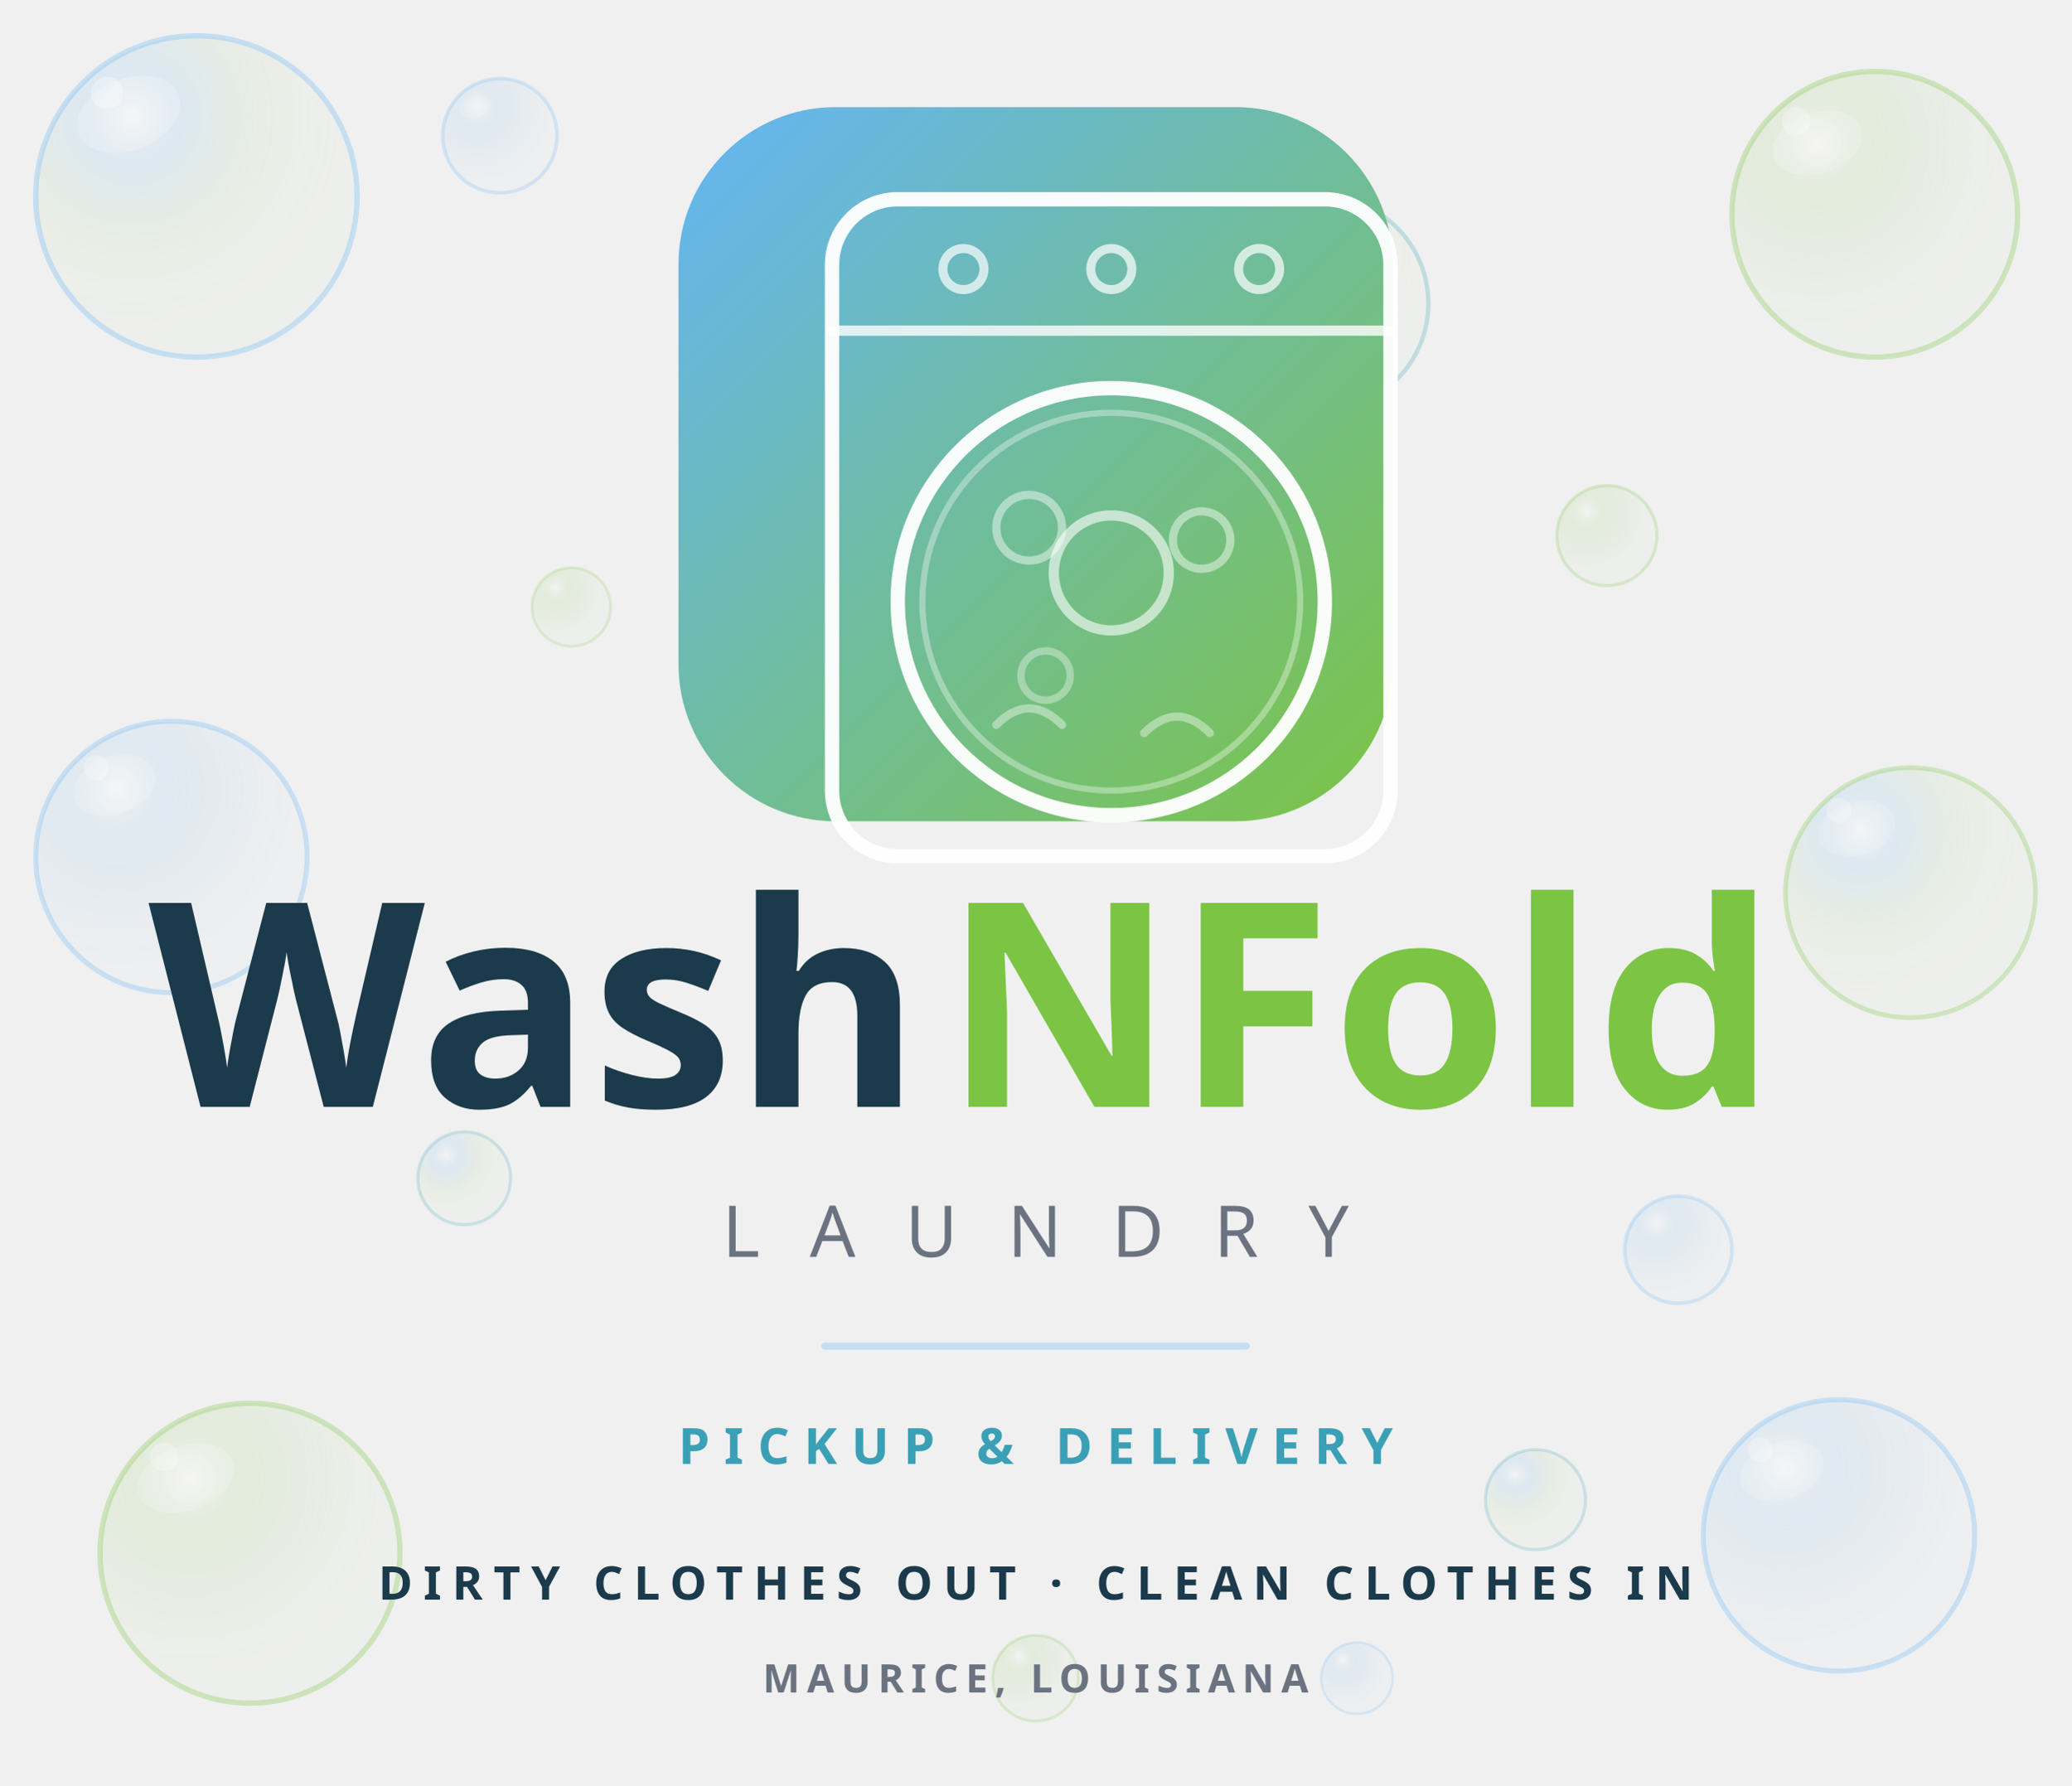
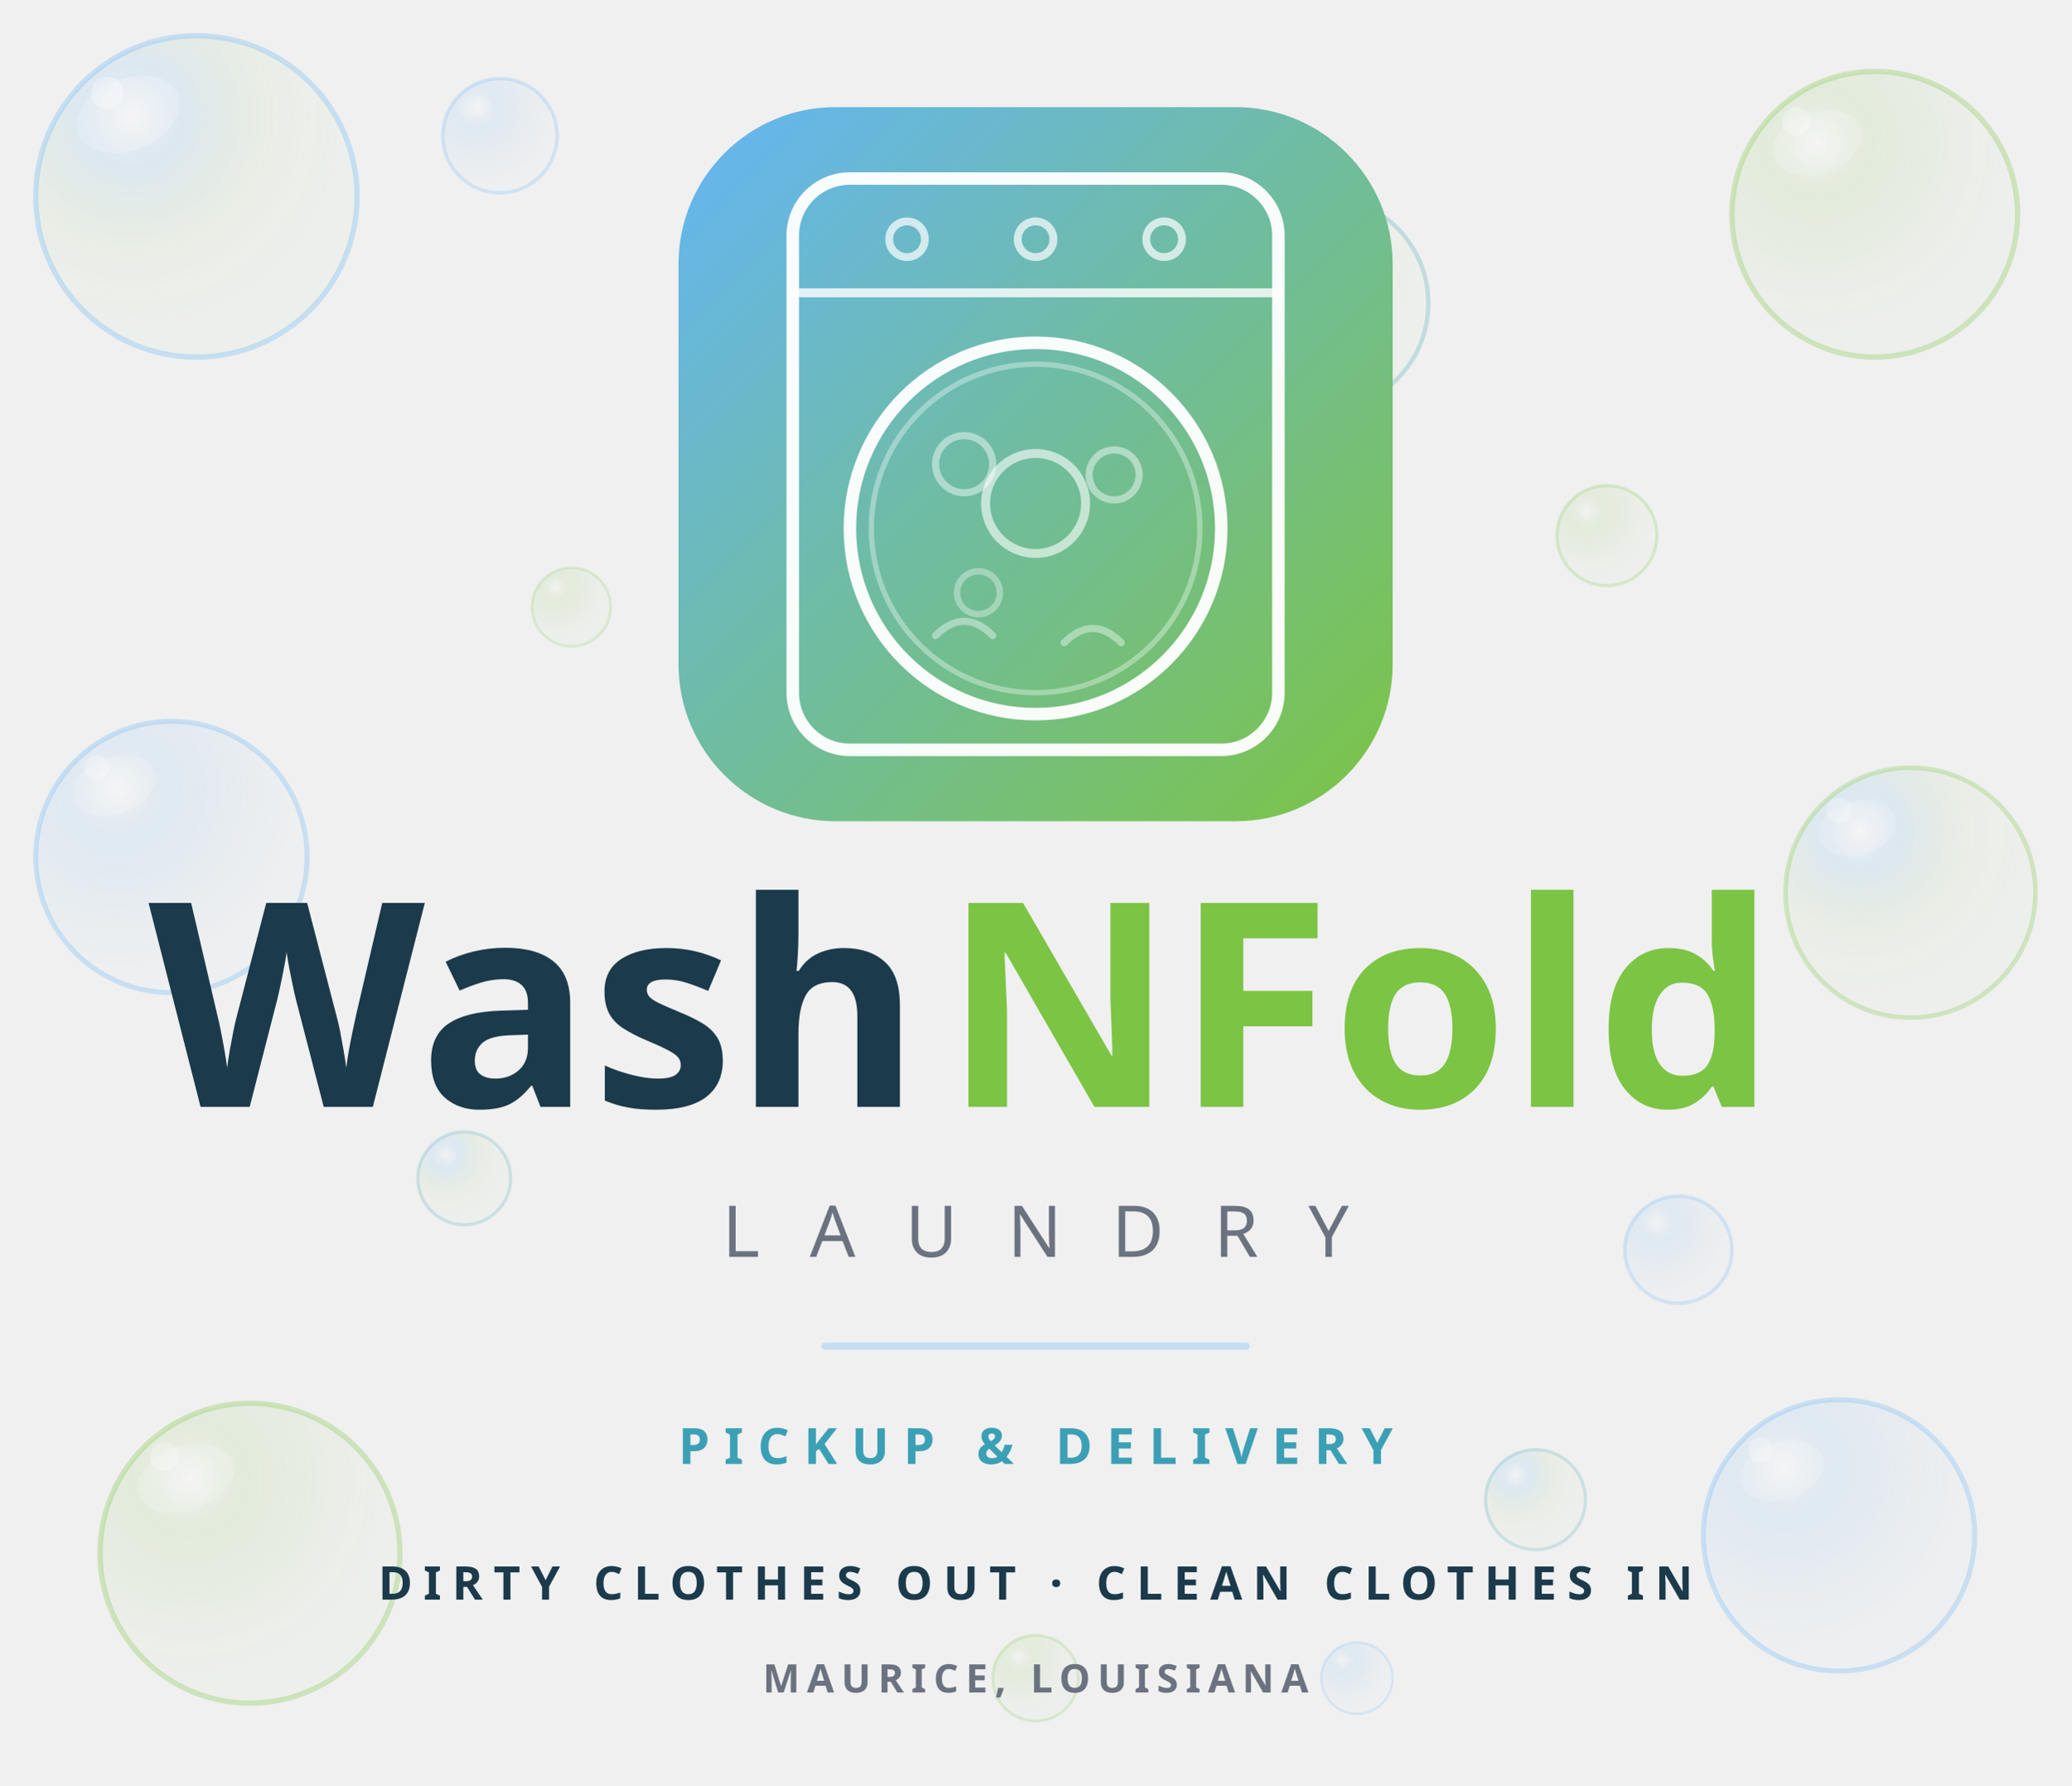
<svg xmlns="http://www.w3.org/2000/svg" viewBox="0 0 580 500" width="580" height="500">
  <defs>
    <linearGradient id="mark-bg" x1="0" y1="0" x2="1" y2="1">
      <stop offset="0%" stop-color="#64B5F6" />
      <stop offset="100%" stop-color="#7CC444" />
    </linearGradient>
    <radialGradient id="glass-a" cx="30%" cy="25%" r="65%">
      <stop offset="0%" stop-color="#FFFFFF" stop-opacity="0.22" />
      <stop offset="25%" stop-color="#64B5F6" stop-opacity="0.14" />
      <stop offset="65%" stop-color="#7CC444" stop-opacity="0.06" />
      <stop offset="100%" stop-color="#7CC444" stop-opacity="0.02" />
    </radialGradient>
    <radialGradient id="glass-b" cx="30%" cy="25%" r="65%">
      <stop offset="0%" stop-color="#FFFFFF" stop-opacity="0.2" />
      <stop offset="30%" stop-color="#64B5F6" stop-opacity="0.12" />
      <stop offset="100%" stop-color="#64B5F6" stop-opacity="0.02" />
    </radialGradient>
    <radialGradient id="glass-g" cx="30%" cy="25%" r="65%">
      <stop offset="0%" stop-color="#FFFFFF" stop-opacity="0.2" />
      <stop offset="30%" stop-color="#7CC444" stop-opacity="0.12" />
      <stop offset="100%" stop-color="#7CC444" stop-opacity="0.02" />
    </radialGradient>
  </defs>
  <circle cx="55" cy="55" r="45" fill="url(#glass-a)" stroke="#64B5F6" stroke-width="1.5" stroke-opacity="0.3" />
  <ellipse cx="36" cy="32" rx="15" ry="10" fill="#FFFFFF" opacity="0.18" transform="rotate(-22,36,32)" />
  <circle cx="30" cy="26" r="4.5" fill="#FFFFFF" opacity="0.3" />
  <circle cx="525" cy="60" r="40" fill="url(#glass-g)" stroke="#7CC444" stroke-width="1.5" stroke-opacity="0.3" />
  <ellipse cx="509" cy="40" rx="13" ry="8.5" fill="#FFFFFF" opacity="0.16" transform="rotate(-18,509,40)" />
  <circle cx="503" cy="34" r="4" fill="#FFFFFF" opacity="0.28" />
  <circle cx="48" cy="240" r="38" fill="url(#glass-b)" stroke="#64B5F6" stroke-width="1.4" stroke-opacity="0.28" />
  <ellipse cx="32" cy="220" rx="12" ry="8" fill="#FFFFFF" opacity="0.15" transform="rotate(-20,32,220)" />
  <circle cx="27" cy="215" r="3.5" fill="#FFFFFF" opacity="0.25" />
  <circle cx="535" cy="250" r="35" fill="url(#glass-a)" stroke="#7CC444" stroke-width="1.3" stroke-opacity="0.28" />
  <ellipse cx="520" cy="232" rx="11" ry="7.5" fill="#FFFFFF" opacity="0.14" transform="rotate(-15,520,232)" />
  <circle cx="515" cy="227" r="3.5" fill="#FFFFFF" opacity="0.24" />
  <circle cx="70" cy="435" r="42" fill="url(#glass-g)" stroke="#7CC444" stroke-width="1.5" stroke-opacity="0.3" />
  <ellipse cx="52" cy="414" rx="14" ry="9" fill="#FFFFFF" opacity="0.16" transform="rotate(-20,52,414)" />
  <circle cx="46" cy="408" r="4" fill="#FFFFFF" opacity="0.26" />
  <circle cx="515" cy="430" r="38" fill="url(#glass-b)" stroke="#64B5F6" stroke-width="1.4" stroke-opacity="0.28" />
  <ellipse cx="499" cy="412" rx="12" ry="8" fill="#FFFFFF" opacity="0.15" transform="rotate(-18,499,412)" />
  <circle cx="493" cy="406" r="3.5" fill="#FFFFFF" opacity="0.26" />
  <circle cx="370" cy="85" r="30" fill="url(#glass-a)" stroke="#3BA0B5" stroke-width="1.2" stroke-opacity="0.25" />
  <ellipse cx="358" cy="70" rx="10" ry="6.5" fill="#FFFFFF" opacity="0.12" transform="rotate(-18,358,70)" />
  <circle cx="353" cy="66" r="3" fill="#FFFFFF" opacity="0.22" />
  <circle cx="140" cy="38" r="16" fill="url(#glass-b)" stroke="#64B5F6" stroke-width="1" stroke-opacity="0.22" />
  <ellipse cx="133" cy="30" rx="4.5" ry="3" fill="#FFFFFF" opacity="0.1" transform="rotate(-15,133,30)" />
  <circle cx="450" cy="150" r="14" fill="url(#glass-g)" stroke="#7CC444" stroke-width="0.9" stroke-opacity="0.22" />
  <circle cx="130" cy="330" r="13" fill="url(#glass-a)" stroke="#3BA0B5" stroke-width="0.9" stroke-opacity="0.2" />
  <circle cx="470" cy="350" r="15" fill="url(#glass-b)" stroke="#64B5F6" stroke-width="1" stroke-opacity="0.22" />
  <circle cx="290" cy="470" r="12" fill="url(#glass-g)" stroke="#7CC444" stroke-width="0.8" stroke-opacity="0.2" />
  <circle cx="160" cy="170" r="11" fill="url(#glass-g)" stroke="#7CC444" stroke-width="0.8" stroke-opacity="0.18" />
  <circle cx="430" cy="420" r="14" fill="url(#glass-a)" stroke="#3BA0B5" stroke-width="0.9" stroke-opacity="0.2" />
  <circle cx="380" cy="470" r="10" fill="url(#glass-b)" stroke="#64B5F6" stroke-width="0.7" stroke-opacity="0.18" />
  <rect x="190" y="30" width="200" height="200" rx="44" fill="url(#mark-bg)" />
-   <g transform="translate(210,42) scale(1.15)">
+   <g transform="translate(202,38) scale(1.0)">
    <rect x="20" y="12" width="136" height="160" rx="16" fill="none" stroke="#FFFFFF" stroke-width="3.5" stroke-linecap="round" stroke-linejoin="round" opacity="0.95" />
    <line x1="20" y1="44" x2="156" y2="44" stroke="#FFFFFF" stroke-width="2.5" stroke-linecap="round" opacity="0.8" />
    <circle cx="52" cy="29" r="5" fill="none" stroke="#FFFFFF" stroke-width="2.2" opacity="0.7" />
    <circle cx="88" cy="29" r="5" fill="none" stroke="#FFFFFF" stroke-width="2.2" opacity="0.7" />
    <circle cx="124" cy="29" r="5" fill="none" stroke="#FFFFFF" stroke-width="2.2" opacity="0.7" />
    <circle cx="88" cy="110" r="52" fill="none" stroke="#FFFFFF" stroke-width="3.5" stroke-linecap="round" opacity="0.95" />
    <circle cx="88" cy="110" r="46" fill="none" stroke="#FFFFFF" stroke-width="1.5" opacity="0.35" />
    <circle cx="88" cy="103" r="14" fill="none" stroke="#FFFFFF" stroke-width="2.5" opacity="0.6" />
    <circle cx="68" cy="92" r="8" fill="none" stroke="#FFFFFF" stroke-width="2" opacity="0.45" />
    <circle cx="110" cy="95" r="7" fill="none" stroke="#FFFFFF" stroke-width="2" opacity="0.45" />
    <circle cx="72" cy="128" r="6" fill="none" stroke="#FFFFFF" stroke-width="1.8" opacity="0.35" />
    <path d="M60 140 Q68 132 76 140" fill="none" stroke="#FFFFFF" stroke-width="2" stroke-linecap="round" opacity="0.4" />
    <path d="M96 142 Q104 134 112 142" fill="none" stroke="#FFFFFF" stroke-width="2" stroke-linecap="round" opacity="0.4" />
  </g>
  <text x="258" y="310" text-anchor="end" font-family="'Nunito', sans-serif" font-weight="900" font-size="80" fill="#1B3A4B">Wash</text>
  <text x="264" y="310" text-anchor="start" font-family="'Nunito', sans-serif" font-weight="900" font-size="80" fill="#7CC444">NFold</text>
  <text x="290" y="352" text-anchor="middle" font-family="'Nunito', sans-serif" font-weight="400" font-size="20" letter-spacing="14" fill="#6B7280">LAUNDRY</text>
  <rect x="230" y="376" width="120" height="2" rx="1" fill="#64B5F6" opacity="0.3" />
  <text x="290" y="410" text-anchor="middle" font-family="'Nunito', sans-serif" font-weight="700" font-size="14" letter-spacing="4" fill="#3BA0B5">PICKUP &amp; DELIVERY</text>
  <text x="290" y="448" text-anchor="middle" font-family="'Nunito', sans-serif" font-weight="800" font-size="13" letter-spacing="3" fill="#1B3A4B">DIRTY CLOTHES OUT · CLEAN CLOTHES IN</text>
  <text x="290" y="474" text-anchor="middle" font-family="'Nunito', sans-serif" font-weight="600" font-size="11" letter-spacing="2" fill="#6B7280">MAURICE, LOUISIANA</text>
</svg>
